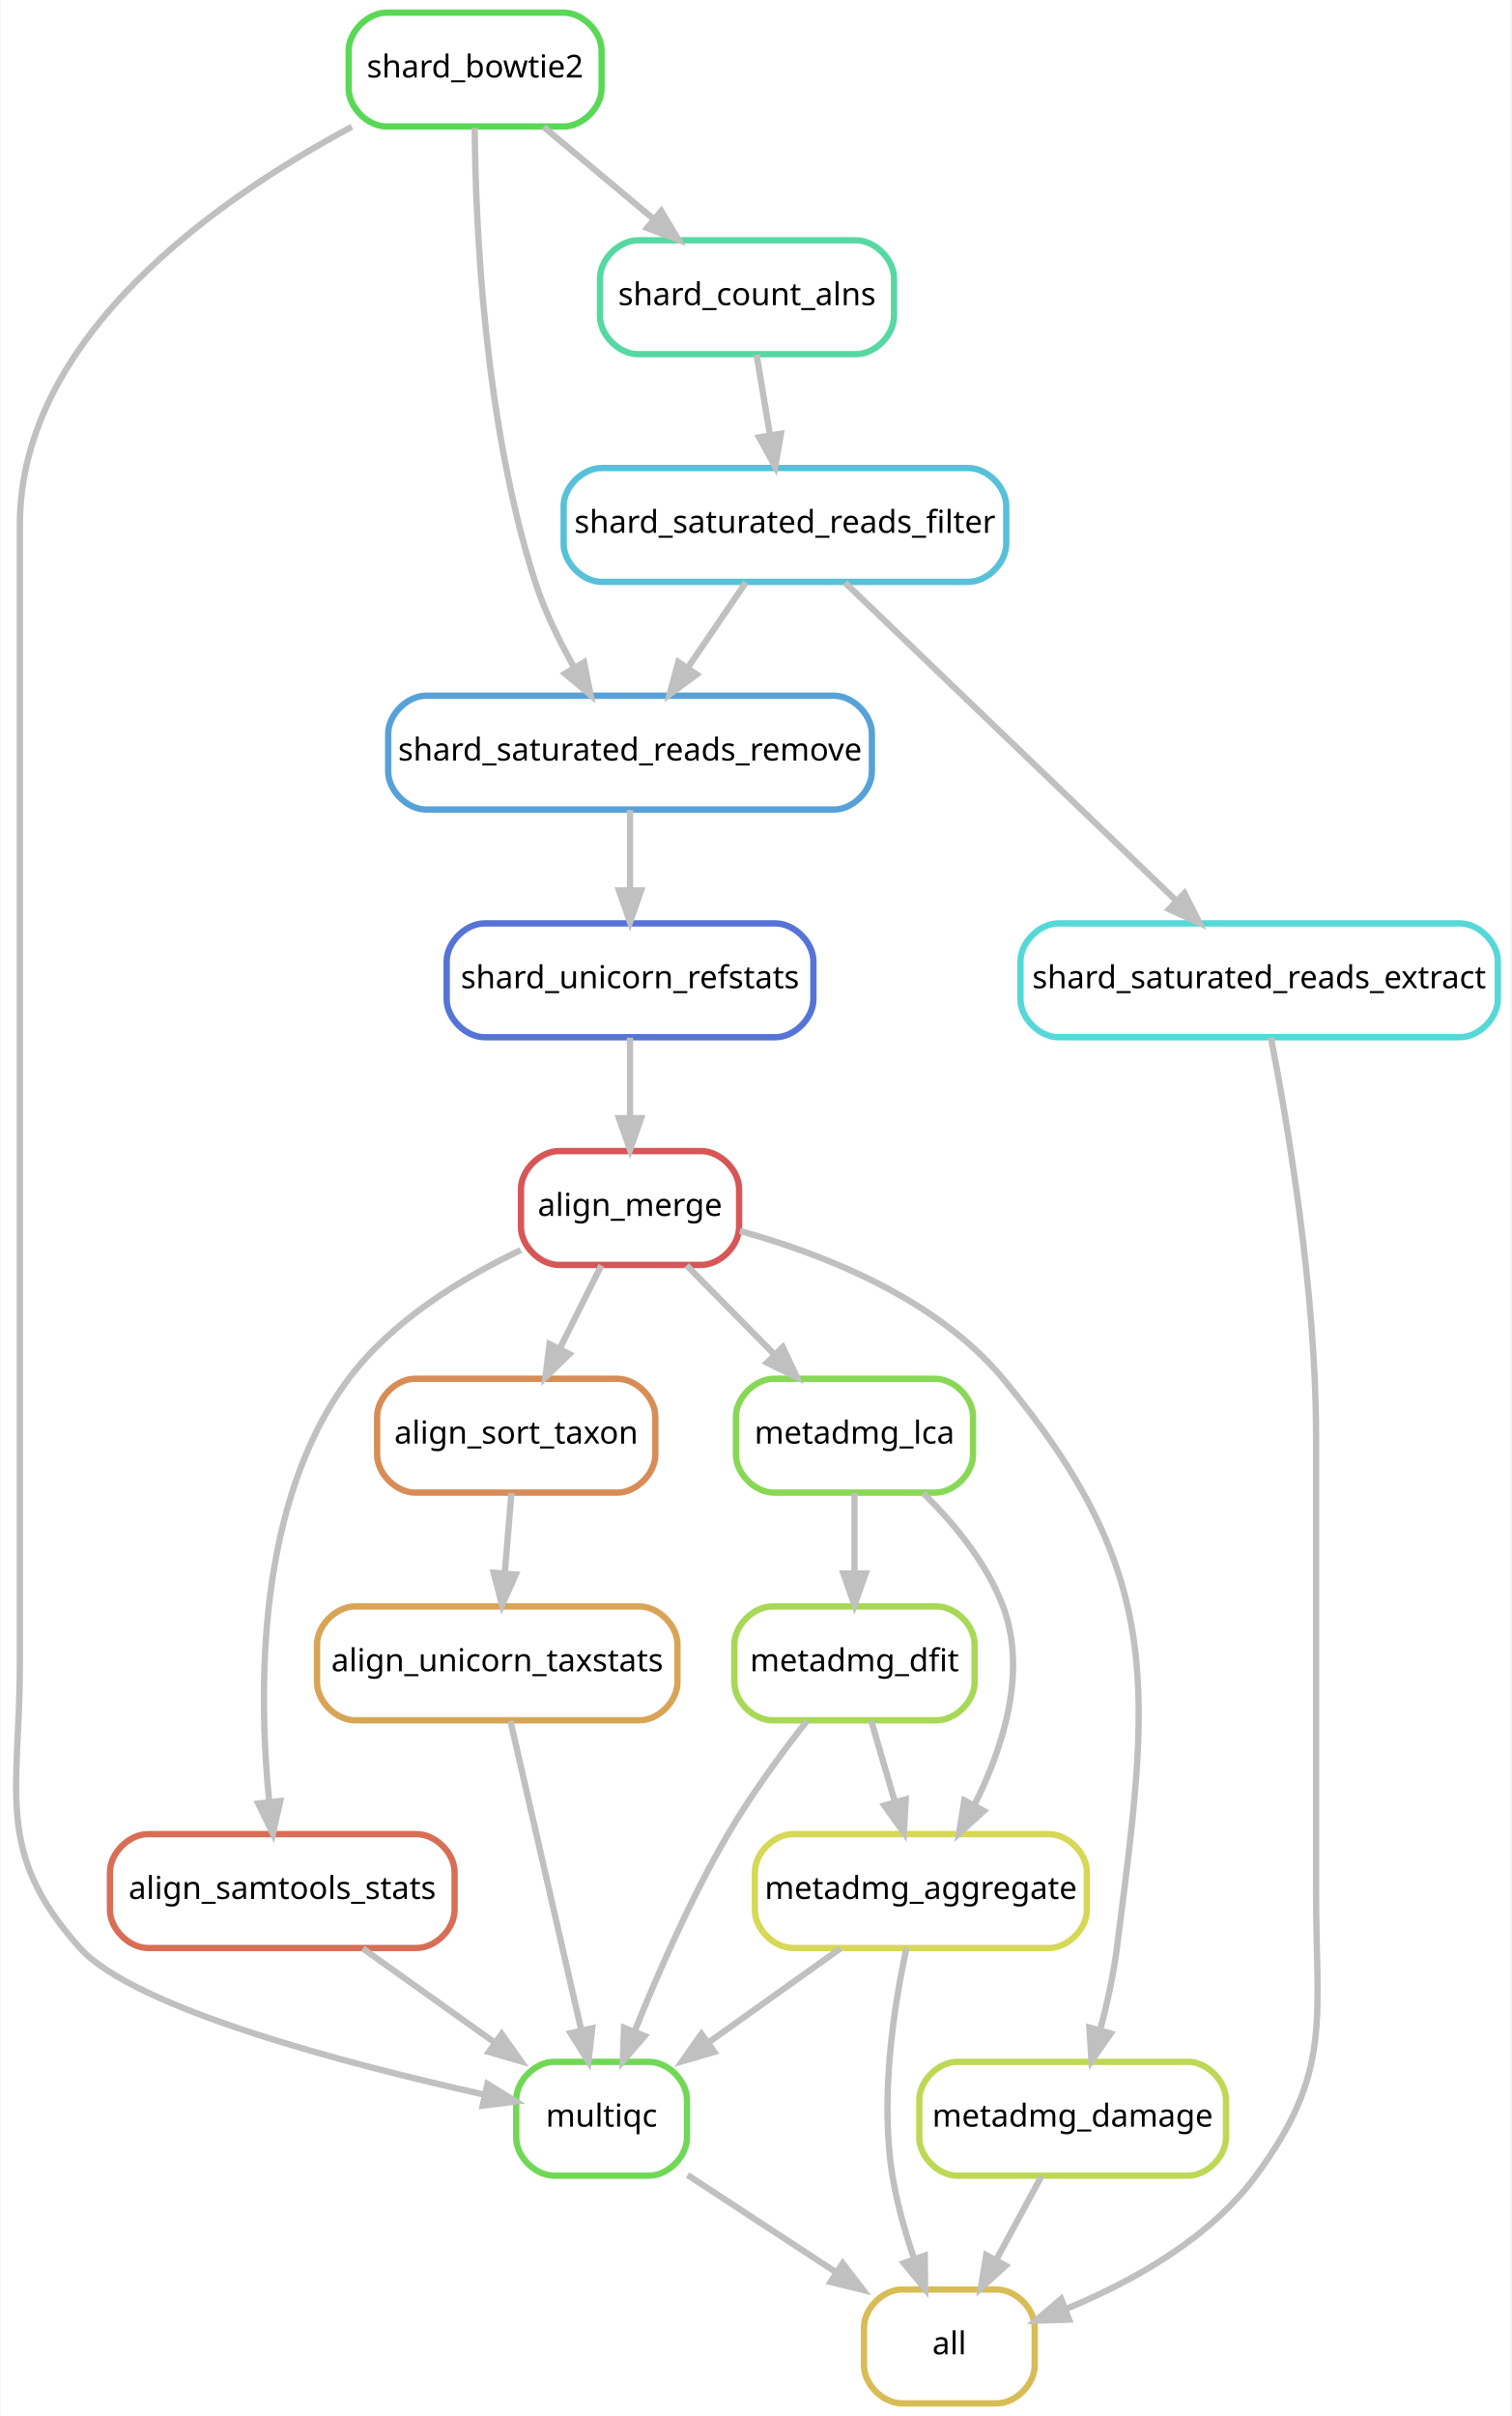
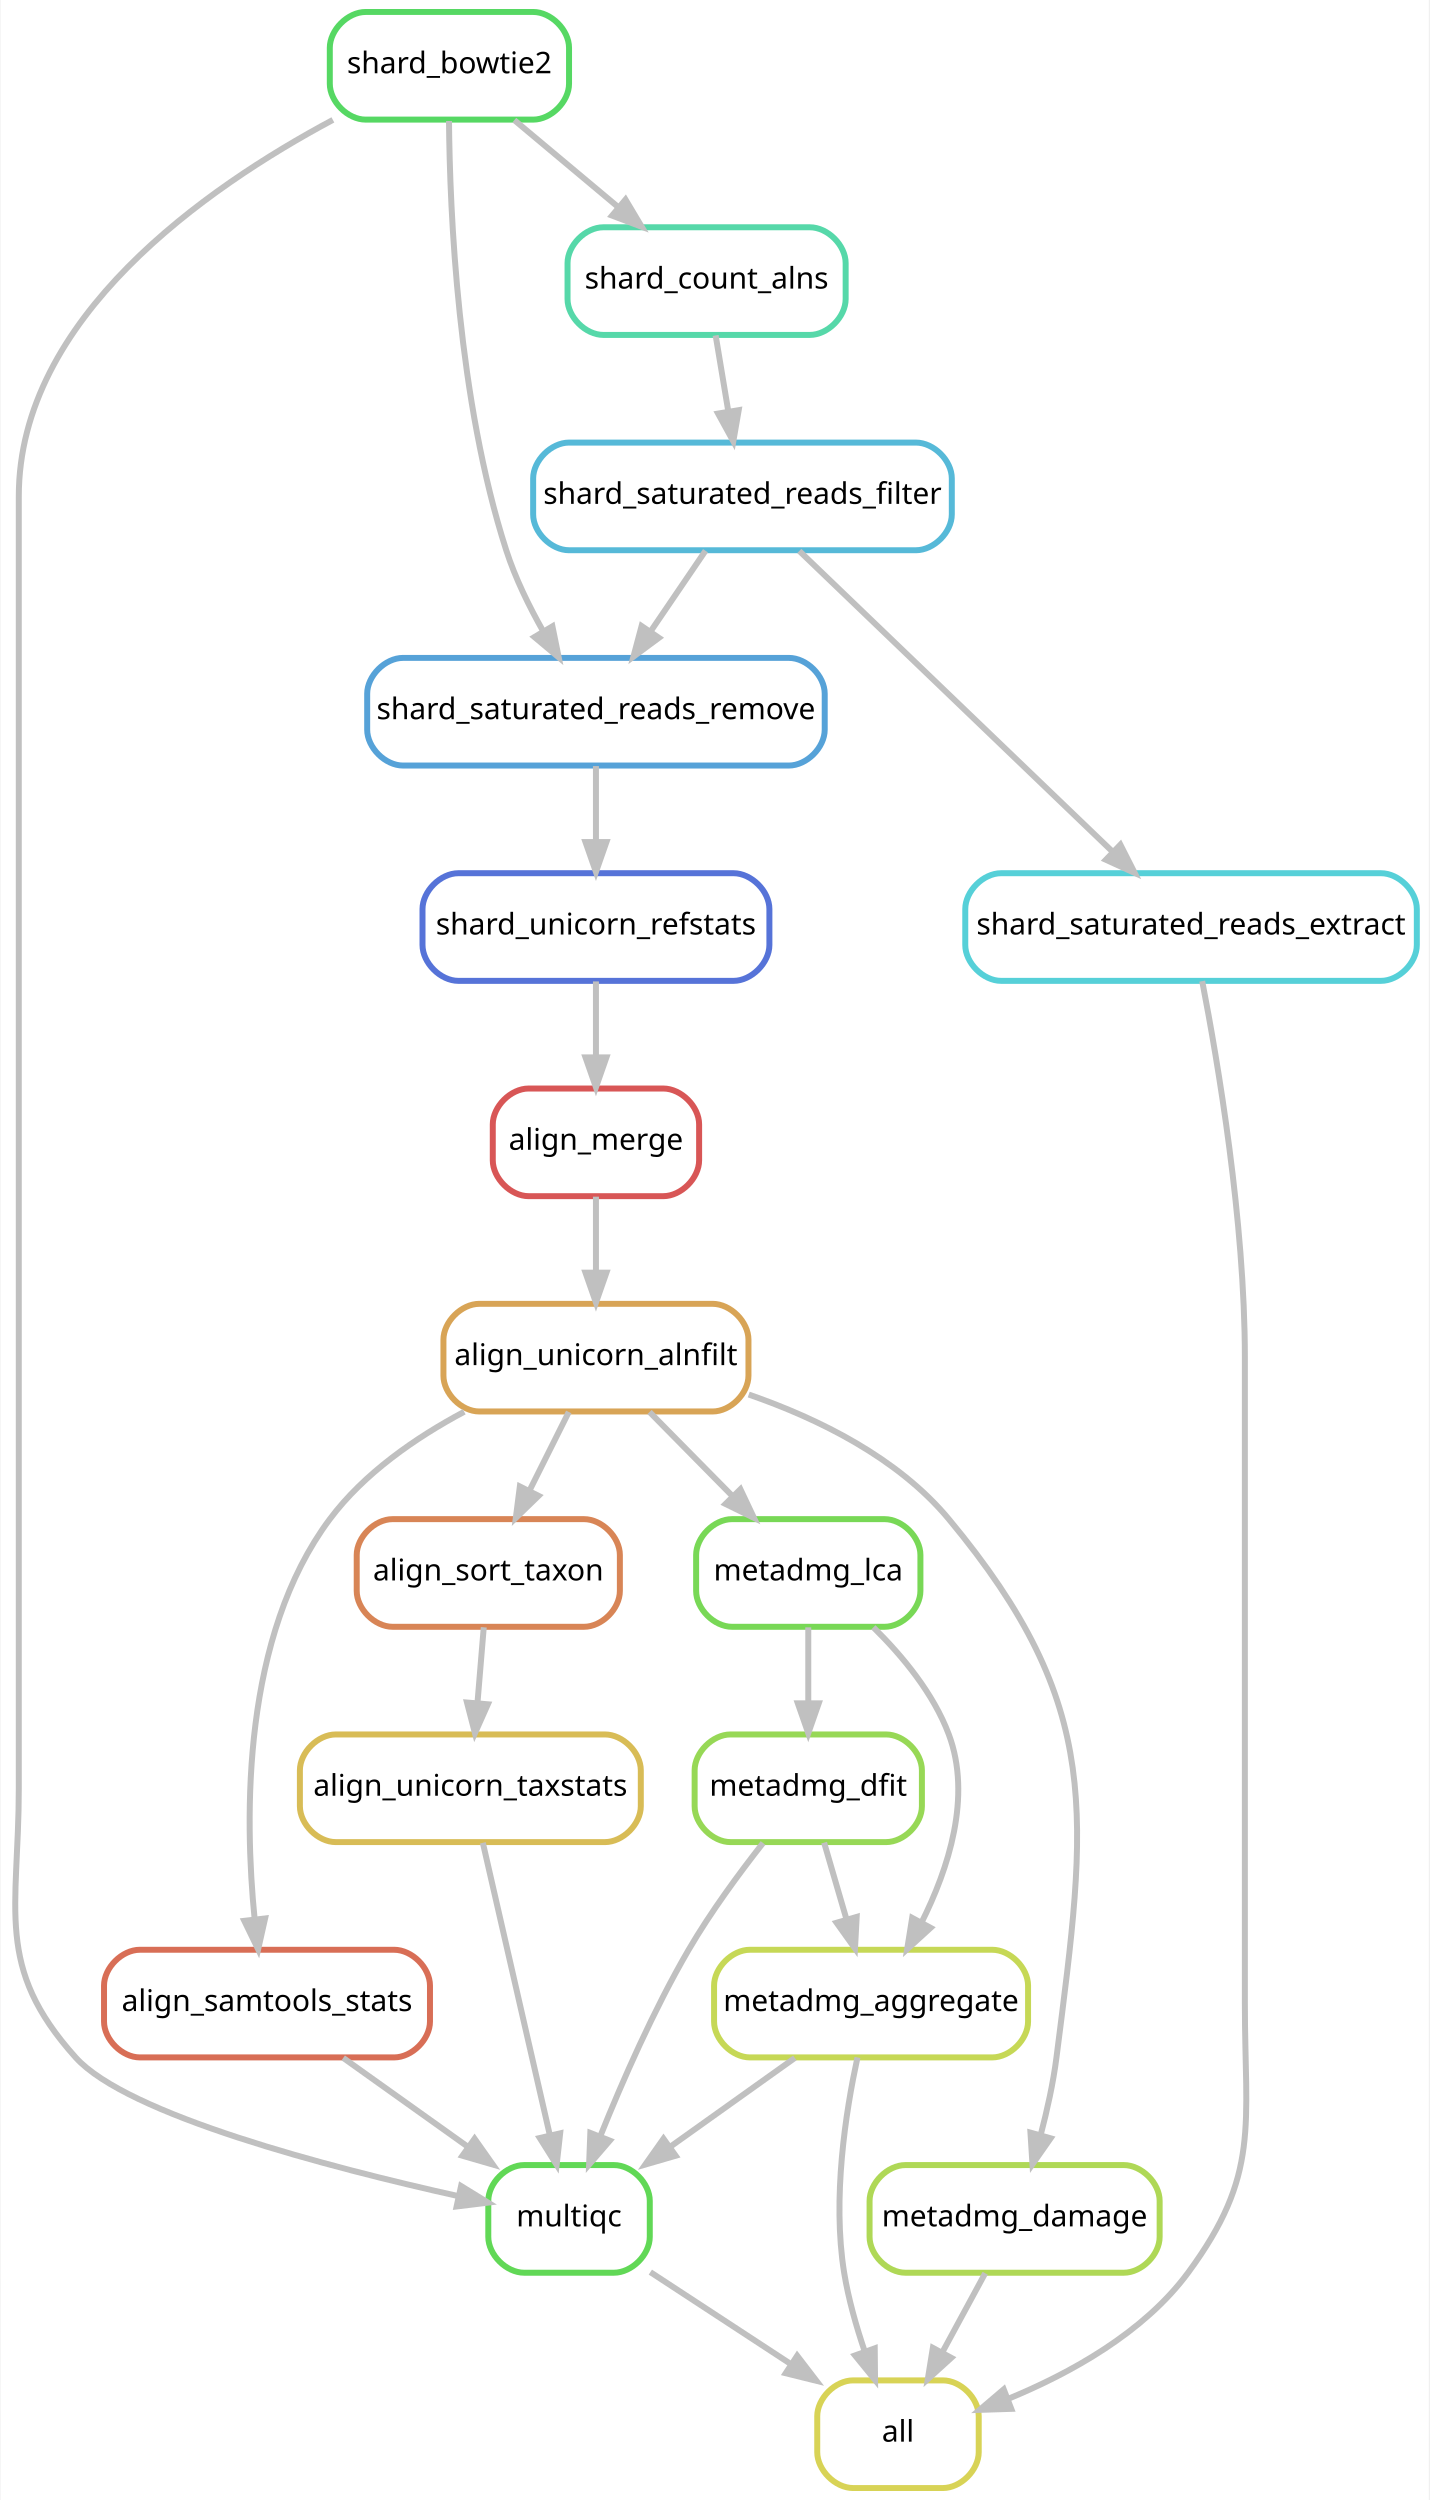
- <svg xmlns="http://www.w3.org/2000/svg" width="478pt" height="764pt" viewBox="0.00 0.00 477.58 764.00">
-   <g id="graph0" class="graph" transform="scale(1 1) rotate(0) translate(4 760)">
-     <polygon fill="#ffffff" stroke="transparent" points="-4,4 -4,-760 473.575,-760 473.575,4 -4,4" />
+ <svg xmlns="http://www.w3.org/2000/svg" width="478pt" height="836pt" viewBox="0.00 0.00 477.58 836.00">
+   <g id="graph0" class="graph" transform="scale(1 1) rotate(0) translate(4 832)">
+     <polygon fill="#ffffff" stroke="transparent" points="-4,4 -4,-832 473.575,-832 473.575,4 -4,4" />
    <g id="node1" class="node">
-       <path fill="none" stroke="#d8bc56" stroke-width="2" d="M311.075,-36C311.075,-36 281.075,-36 281.075,-36 275.075,-36 269.075,-30 269.075,-24 269.075,-24 269.075,-12 269.075,-12 269.075,-6 275.075,0 281.075,0 281.075,0 311.075,0 311.075,0 317.075,0 323.075,-6 323.075,-12 323.075,-12 323.075,-24 323.075,-24 323.075,-30 317.075,-36 311.075,-36" />
+       <path fill="none" stroke="#d8d356" stroke-width="2" d="M311.075,-36C311.075,-36 281.075,-36 281.075,-36 275.075,-36 269.075,-30 269.075,-24 269.075,-24 269.075,-12 269.075,-12 269.075,-6 275.075,0 281.075,0 281.075,0 311.075,0 311.075,0 317.075,0 323.075,-6 323.075,-12 323.075,-12 323.075,-24 323.075,-24 323.075,-30 317.075,-36 311.075,-36" />
      <text text-anchor="middle" x="296.075" y="-15.5" font-family="sans" font-size="10.00" fill="#000000">all</text>
    </g>
    <g id="node2" class="node">
-       <path fill="none" stroke="#70d856" stroke-width="2" d="M201.075,-108C201.075,-108 171.075,-108 171.075,-108 165.075,-108 159.075,-102 159.075,-96 159.075,-96 159.075,-84 159.075,-84 159.075,-78 165.075,-72 171.075,-72 171.075,-72 201.075,-72 201.075,-72 207.075,-72 213.075,-78 213.075,-84 213.075,-84 213.075,-96 213.075,-96 213.075,-102 207.075,-108 201.075,-108" />
+       <path fill="none" stroke="#61d856" stroke-width="2" d="M201.075,-108C201.075,-108 171.075,-108 171.075,-108 165.075,-108 159.075,-102 159.075,-96 159.075,-96 159.075,-84 159.075,-84 159.075,-78 165.075,-72 171.075,-72 171.075,-72 201.075,-72 201.075,-72 207.075,-72 213.075,-78 213.075,-84 213.075,-84 213.075,-96 213.075,-96 213.075,-102 207.075,-108 201.075,-108" />
      <text text-anchor="middle" x="186.075" y="-87.5" font-family="sans" font-size="10.00" fill="#000000">multiqc</text>
    </g>
-     <g id="edge3" class="edge">
+     <g id="edge2" class="edge">
      <path fill="none" stroke="#c0c0c0" stroke-width="2" d="M213.267,-72.202C227.413,-62.943 244.891,-51.502 260.138,-41.522" />
      <polygon fill="#c0c0c0" stroke="#c0c0c0" stroke-width="2" points="262.366,-44.248 268.816,-35.843 258.532,-38.391 262.366,-44.248" />
    </g>
    <g id="node3" class="node">
-       <path fill="none" stroke="#59d856" stroke-width="2" d="M174.075,-756C174.075,-756 118.075,-756 118.075,-756 112.075,-756 106.075,-750 106.075,-744 106.075,-744 106.075,-732 106.075,-732 106.075,-726 112.075,-720 118.075,-720 118.075,-720 174.075,-720 174.075,-720 180.075,-720 186.075,-726 186.075,-732 186.075,-732 186.075,-744 186.075,-744 186.075,-750 180.075,-756 174.075,-756" />
-       <text text-anchor="middle" x="146.075" y="-735.5" font-family="sans" font-size="10.00" fill="#000000">shard_bowtie2</text>
+       <path fill="none" stroke="#56d863" stroke-width="2" d="M174.075,-828C174.075,-828 118.075,-828 118.075,-828 112.075,-828 106.075,-822 106.075,-816 106.075,-816 106.075,-804 106.075,-804 106.075,-798 112.075,-792 118.075,-792 118.075,-792 174.075,-792 174.075,-792 180.075,-792 186.075,-798 186.075,-804 186.075,-804 186.075,-816 186.075,-816 186.075,-822 180.075,-828 174.075,-828" />
+       <text text-anchor="middle" x="146.075" y="-807.5" font-family="sans" font-size="10.00" fill="#000000">shard_bowtie2</text>
    </g>
-     <g id="edge8" class="edge">
-       <path fill="none" stroke="#c0c0c0" stroke-width="2" d="M107.107,-719.911C64.461,-697.11 2.075,-653.574 2.075,-594 2.075,-594 2.075,-594 2.075,-234 2.075,-193.118 -6.226,-174.429 21.075,-144 38.266,-124.84 105.971,-107.208 149.129,-97.595" />
+     <g id="edge6" class="edge">
+       <path fill="none" stroke="#c0c0c0" stroke-width="2" d="M107.107,-791.911C64.461,-769.11 2.075,-725.574 2.075,-666 2.075,-666 2.075,-666 2.075,-234 2.075,-193.118 -6.226,-174.429 21.075,-144 38.266,-124.84 105.971,-107.208 149.129,-97.595" />
      <polygon fill="#c0c0c0" stroke="#c0c0c0" stroke-width="2" points="149.974,-100.993 158.997,-95.441 148.481,-94.154 149.974,-100.993" />
    </g>
-     <g id="node7" class="node">
-       <path fill="none" stroke="#56a2d8" stroke-width="2" d="M259.575,-540C259.575,-540 130.575,-540 130.575,-540 124.575,-540 118.575,-534 118.575,-528 118.575,-528 118.575,-516 118.575,-516 118.575,-510 124.575,-504 130.575,-504 130.575,-504 259.575,-504 259.575,-504 265.575,-504 271.575,-510 271.575,-516 271.575,-516 271.575,-528 271.575,-528 271.575,-534 265.575,-540 259.575,-540" />
-       <text text-anchor="middle" x="195.075" y="-519.5" font-family="sans" font-size="10.00" fill="#000000">shard_saturated_reads_remove</text>
+     <g id="node8" class="node">
+       <path fill="none" stroke="#56a2d8" stroke-width="2" d="M259.575,-612C259.575,-612 130.575,-612 130.575,-612 124.575,-612 118.575,-606 118.575,-600 118.575,-600 118.575,-588 118.575,-588 118.575,-582 124.575,-576 130.575,-576 130.575,-576 259.575,-576 259.575,-576 265.575,-576 271.575,-582 271.575,-588 271.575,-588 271.575,-600 271.575,-600 271.575,-606 265.575,-612 259.575,-612" />
+       <text text-anchor="middle" x="195.075" y="-591.5" font-family="sans" font-size="10.00" fill="#000000">shard_saturated_reads_remove</text>
    </g>
    <g id="edge14" class="edge">
-       <path fill="none" stroke="#c0c0c0" stroke-width="2" d="M145.935,-719.531C146.206,-688.933 148.911,-626.129 165.075,-576 168.073,-566.705 172.733,-557.19 177.495,-548.788" />
-       <polygon fill="#c0c0c0" stroke="#c0c0c0" stroke-width="2" points="180.518,-550.553 182.628,-540.17 174.504,-546.971 180.518,-550.553" />
+       <path fill="none" stroke="#c0c0c0" stroke-width="2" d="M145.935,-791.531C146.206,-760.933 148.911,-698.129 165.075,-648 168.073,-638.705 172.733,-629.19 177.495,-620.788" />
+       <polygon fill="#c0c0c0" stroke="#c0c0c0" stroke-width="2" points="180.518,-622.553 182.628,-612.17 174.504,-618.971 180.518,-622.553" />
    </g>
-     <g id="node9" class="node">
-       <path fill="none" stroke="#56d8a2" stroke-width="2" d="M266.575,-684C266.575,-684 197.575,-684 197.575,-684 191.575,-684 185.575,-678 185.575,-672 185.575,-672 185.575,-660 185.575,-660 185.575,-654 191.575,-648 197.575,-648 197.575,-648 266.575,-648 266.575,-648 272.575,-648 278.575,-654 278.575,-660 278.575,-660 278.575,-672 278.575,-672 278.575,-678 272.575,-684 266.575,-684" />
-       <text text-anchor="middle" x="232.075" y="-663.5" font-family="sans" font-size="10.00" fill="#000000">shard_count_alns</text>
+     <g id="node10" class="node">
+       <path fill="none" stroke="#56d8a9" stroke-width="2" d="M266.575,-756C266.575,-756 197.575,-756 197.575,-756 191.575,-756 185.575,-750 185.575,-744 185.575,-744 185.575,-732 185.575,-732 185.575,-726 191.575,-720 197.575,-720 197.575,-720 266.575,-720 266.575,-720 272.575,-720 278.575,-726 278.575,-732 278.575,-732 278.575,-744 278.575,-744 278.575,-750 272.575,-756 266.575,-756" />
+       <text text-anchor="middle" x="232.075" y="-735.5" font-family="sans" font-size="10.00" fill="#000000">shard_count_alns</text>
    </g>
-     <g id="edge16" class="edge">
-       <path fill="none" stroke="#c0c0c0" stroke-width="2" d="M167.777,-719.831C178.268,-711.048 191.021,-700.371 202.395,-690.849" />
-       <polygon fill="#c0c0c0" stroke="#c0c0c0" stroke-width="2" points="204.96,-693.266 210.381,-684.163 200.467,-687.899 204.96,-693.266" />
+     <g id="edge17" class="edge">
+       <path fill="none" stroke="#c0c0c0" stroke-width="2" d="M167.777,-791.831C178.268,-783.048 191.021,-772.371 202.395,-762.849" />
+       <polygon fill="#c0c0c0" stroke="#c0c0c0" stroke-width="2" points="204.96,-765.266 210.381,-756.163 200.467,-759.899 204.96,-765.266" />
    </g>
    <g id="node4" class="node">
      <path fill="none" stroke="#d86e56" stroke-width="2" d="M127.575,-180C127.575,-180 42.575,-180 42.575,-180 36.575,-180 30.575,-174 30.575,-168 30.575,-168 30.575,-156 30.575,-156 30.575,-150 36.575,-144 42.575,-144 42.575,-144 127.575,-144 127.575,-144 133.575,-144 139.575,-150 139.575,-156 139.575,-156 139.575,-168 139.575,-168 139.575,-174 133.575,-180 127.575,-180" />
      <text text-anchor="middle" x="85.075" y="-159.5" font-family="sans" font-size="10.00" fill="#000000">align_samtools_stats</text>
    </g>
-     <g id="edge6" class="edge">
+     <g id="edge7" class="edge">
      <path fill="none" stroke="#c0c0c0" stroke-width="2" d="M110.562,-143.831C123.241,-134.793 138.735,-123.748 152.381,-114.02" />
      <polygon fill="#c0c0c0" stroke="#c0c0c0" stroke-width="2" points="154.486,-116.818 160.597,-108.163 150.423,-111.118 154.486,-116.818" />
    </g>
    <g id="node5" class="node">
-       <path fill="none" stroke="#d85656" stroke-width="2" d="M217.575,-396C217.575,-396 172.575,-396 172.575,-396 166.575,-396 160.575,-390 160.575,-384 160.575,-384 160.575,-372 160.575,-372 160.575,-366 166.575,-360 172.575,-360 172.575,-360 217.575,-360 217.575,-360 223.575,-360 229.575,-366 229.575,-372 229.575,-372 229.575,-384 229.575,-384 229.575,-390 223.575,-396 217.575,-396" />
-       <text text-anchor="middle" x="195.075" y="-375.5" font-family="sans" font-size="10.00" fill="#000000">align_merge</text>
+       <path fill="none" stroke="#d8a456" stroke-width="2" d="M234.075,-396C234.075,-396 156.075,-396 156.075,-396 150.075,-396 144.075,-390 144.075,-384 144.075,-384 144.075,-372 144.075,-372 144.075,-366 150.075,-360 156.075,-360 156.075,-360 234.075,-360 234.075,-360 240.075,-360 246.075,-366 246.075,-372 246.075,-372 246.075,-384 246.075,-384 246.075,-390 240.075,-396 234.075,-396" />
+       <text text-anchor="middle" x="195.075" y="-375.5" font-family="sans" font-size="10.00" fill="#000000">align_unicorn_alnfilt</text>
    </g>
    <g id="edge10" class="edge">
-       <path fill="none" stroke="#c0c0c0" stroke-width="2" d="M160.52,-364.69C141.826,-355.82 119.814,-342.387 106.075,-324 76.845,-284.882 77.436,-225.097 80.955,-190.144" />
+       <path fill="none" stroke="#c0c0c0" stroke-width="2" d="M151.027,-359.914C134.772,-351.242 117.543,-339.346 106.075,-324 76.845,-284.882 77.436,-225.097 80.955,-190.144" />
      <polygon fill="#c0c0c0" stroke="#c0c0c0" stroke-width="2" points="84.439,-190.48 82.112,-180.144 77.486,-189.675 84.439,-190.48" />
    </g>
-     <g id="node11" class="node">
-       <path fill="none" stroke="#d88d56" stroke-width="2" d="M191.075,-324C191.075,-324 127.075,-324 127.075,-324 121.075,-324 115.075,-318 115.075,-312 115.075,-312 115.075,-300 115.075,-300 115.075,-294 121.075,-288 127.075,-288 127.075,-288 191.075,-288 191.075,-288 197.075,-288 203.075,-294 203.075,-300 203.075,-300 203.075,-312 203.075,-312 203.075,-318 197.075,-324 191.075,-324" />
+     <g id="node12" class="node">
+       <path fill="none" stroke="#d88556" stroke-width="2" d="M191.075,-324C191.075,-324 127.075,-324 127.075,-324 121.075,-324 115.075,-318 115.075,-312 115.075,-312 115.075,-300 115.075,-300 115.075,-294 121.075,-288 127.075,-288 127.075,-288 191.075,-288 191.075,-288 197.075,-288 203.075,-294 203.075,-300 203.075,-300 203.075,-312 203.075,-312 203.075,-318 197.075,-324 191.075,-324" />
      <text text-anchor="middle" x="159.075" y="-303.5" font-family="sans" font-size="10.00" fill="#000000">align_sort_taxon</text>
    </g>
-     <g id="edge18" class="edge">
+     <g id="edge19" class="edge">
      <path fill="none" stroke="#c0c0c0" stroke-width="2" d="M185.991,-359.831C182.014,-351.877 177.26,-342.369 172.862,-333.572" />
      <polygon fill="#c0c0c0" stroke="#c0c0c0" stroke-width="2" points="175.885,-331.792 168.282,-324.413 169.624,-334.923 175.885,-331.792" />
    </g>
-     <g id="node13" class="node">
-       <path fill="none" stroke="#88d856" stroke-width="2" d="M291.575,-324C291.575,-324 240.575,-324 240.575,-324 234.575,-324 228.575,-318 228.575,-312 228.575,-312 228.575,-300 228.575,-300 228.575,-294 234.575,-288 240.575,-288 240.575,-288 291.575,-288 291.575,-288 297.575,-288 303.575,-294 303.575,-300 303.575,-300 303.575,-312 303.575,-312 303.575,-318 297.575,-324 291.575,-324" />
+     <g id="node14" class="node">
+       <path fill="none" stroke="#78d856" stroke-width="2" d="M291.575,-324C291.575,-324 240.575,-324 240.575,-324 234.575,-324 228.575,-318 228.575,-312 228.575,-312 228.575,-300 228.575,-300 228.575,-294 234.575,-288 240.575,-288 240.575,-288 291.575,-288 291.575,-288 297.575,-288 303.575,-294 303.575,-300 303.575,-300 303.575,-312 303.575,-312 303.575,-318 297.575,-324 291.575,-324" />
      <text text-anchor="middle" x="266.075" y="-303.5" font-family="sans" font-size="10.00" fill="#000000">metadmg_lca</text>
    </g>
-     <g id="edge20" class="edge">
+     <g id="edge21" class="edge">
      <path fill="none" stroke="#c0c0c0" stroke-width="2" d="M212.992,-359.831C221.42,-351.285 231.617,-340.944 240.811,-331.62" />
      <polygon fill="#c0c0c0" stroke="#c0c0c0" stroke-width="2" points="243.389,-333.991 247.918,-324.413 238.404,-329.076 243.389,-333.991" />
    </g>
-     <g id="node16" class="node">
-       <path fill="none" stroke="#bed856" stroke-width="2" d="M371.575,-108C371.575,-108 298.575,-108 298.575,-108 292.575,-108 286.575,-102 286.575,-96 286.575,-96 286.575,-84 286.575,-84 286.575,-78 292.575,-72 298.575,-72 298.575,-72 371.575,-72 371.575,-72 377.575,-72 383.575,-78 383.575,-84 383.575,-84 383.575,-96 383.575,-96 383.575,-102 377.575,-108 371.575,-108" />
+     <g id="node17" class="node">
+       <path fill="none" stroke="#afd856" stroke-width="2" d="M371.575,-108C371.575,-108 298.575,-108 298.575,-108 292.575,-108 286.575,-102 286.575,-96 286.575,-96 286.575,-84 286.575,-84 286.575,-78 292.575,-72 298.575,-72 298.575,-72 371.575,-72 371.575,-72 377.575,-72 383.575,-78 383.575,-84 383.575,-84 383.575,-96 383.575,-96 383.575,-102 377.575,-108 371.575,-108" />
      <text text-anchor="middle" x="335.075" y="-87.5" font-family="sans" font-size="10.00" fill="#000000">metadmg_damage</text>
    </g>
-     <g id="edge24" class="edge">
-       <path fill="none" stroke="#c0c0c0" stroke-width="2" d="M229.796,-370.746C256.387,-363.401 291.982,-349.386 313.075,-324 365.214,-261.25 359.396,-224.929 349.075,-144 347.99,-135.489 345.979,-126.401 343.813,-118.156" />
+     <g id="edge25" class="edge">
+       <path fill="none" stroke="#c0c0c0" stroke-width="2" d="M246.165,-365.668C269.688,-357.518 296.086,-344.447 313.075,-324 365.214,-261.25 359.396,-224.929 349.075,-144 347.99,-135.489 345.979,-126.401 343.813,-118.156" />
      <polygon fill="#c0c0c0" stroke="#c0c0c0" stroke-width="2" points="347.112,-116.954 341.045,-108.268 340.371,-118.841 347.112,-116.954" />
    </g>
    <g id="node6" class="node">
-       <path fill="none" stroke="#5673d8" stroke-width="2" d="M241.075,-468C241.075,-468 149.075,-468 149.075,-468 143.075,-468 137.075,-462 137.075,-456 137.075,-456 137.075,-444 137.075,-444 137.075,-438 143.075,-432 149.075,-432 149.075,-432 241.075,-432 241.075,-432 247.075,-432 253.075,-438 253.075,-444 253.075,-444 253.075,-456 253.075,-456 253.075,-462 247.075,-468 241.075,-468" />
-       <text text-anchor="middle" x="195.075" y="-447.5" font-family="sans" font-size="10.00" fill="#000000">shard_unicorn_refstats</text>
+       <path fill="none" stroke="#d85656" stroke-width="2" d="M217.575,-468C217.575,-468 172.575,-468 172.575,-468 166.575,-468 160.575,-462 160.575,-456 160.575,-456 160.575,-444 160.575,-444 160.575,-438 166.575,-432 172.575,-432 172.575,-432 217.575,-432 217.575,-432 223.575,-432 229.575,-438 229.575,-444 229.575,-444 229.575,-456 229.575,-456 229.575,-462 223.575,-468 217.575,-468" />
+       <text text-anchor="middle" x="195.075" y="-447.5" font-family="sans" font-size="10.00" fill="#000000">align_merge</text>
    </g>
    <g id="edge11" class="edge">
      <path fill="none" stroke="#c0c0c0" stroke-width="2" d="M195.075,-431.831C195.075,-424.131 195.075,-414.974 195.075,-406.417" />
      <polygon fill="#c0c0c0" stroke="#c0c0c0" stroke-width="2" points="198.576,-406.413 195.075,-396.413 191.576,-406.413 198.576,-406.413" />
    </g>
+     <g id="node7" class="node">
+       <path fill="none" stroke="#5673d8" stroke-width="2" d="M241.075,-540C241.075,-540 149.075,-540 149.075,-540 143.075,-540 137.075,-534 137.075,-528 137.075,-528 137.075,-516 137.075,-516 137.075,-510 143.075,-504 149.075,-504 149.075,-504 241.075,-504 241.075,-504 247.075,-504 253.075,-510 253.075,-516 253.075,-516 253.075,-528 253.075,-528 253.075,-534 247.075,-540 241.075,-540" />
+       <text text-anchor="middle" x="195.075" y="-519.5" font-family="sans" font-size="10.00" fill="#000000">shard_unicorn_refstats</text>
+     </g>
    <g id="edge12" class="edge">
      <path fill="none" stroke="#c0c0c0" stroke-width="2" d="M195.075,-503.831C195.075,-496.131 195.075,-486.974 195.075,-478.417" />
      <polygon fill="#c0c0c0" stroke="#c0c0c0" stroke-width="2" points="198.576,-478.413 195.075,-468.413 191.576,-478.413 198.576,-478.413" />
    </g>
-     <g id="node8" class="node">
-       <path fill="none" stroke="#56c1d8" stroke-width="2" d="M302.075,-612C302.075,-612 186.075,-612 186.075,-612 180.075,-612 174.075,-606 174.075,-600 174.075,-600 174.075,-588 174.075,-588 174.075,-582 180.075,-576 186.075,-576 186.075,-576 302.075,-576 302.075,-576 308.075,-576 314.075,-582 314.075,-588 314.075,-588 314.075,-600 314.075,-600 314.075,-606 308.075,-612 302.075,-612" />
-       <text text-anchor="middle" x="244.075" y="-591.5" font-family="sans" font-size="10.00" fill="#000000">shard_saturated_reads_filter</text>
+     <g id="edge13" class="edge">
+       <path fill="none" stroke="#c0c0c0" stroke-width="2" d="M195.075,-575.831C195.075,-568.131 195.075,-558.974 195.075,-550.417" />
+       <polygon fill="#c0c0c0" stroke="#c0c0c0" stroke-width="2" points="198.576,-550.413 195.075,-540.413 191.576,-550.413 198.576,-550.413" />
    </g>
-     <g id="edge13" class="edge">
-       <path fill="none" stroke="#c0c0c0" stroke-width="2" d="M231.711,-575.831C226.125,-567.623 219.412,-557.761 213.268,-548.732" />
-       <polygon fill="#c0c0c0" stroke="#c0c0c0" stroke-width="2" points="216.126,-546.711 207.607,-540.413 210.339,-550.65 216.126,-546.711" />
-     </g>
-     <g id="node15" class="node">
-       <path fill="none" stroke="#56d8d8" stroke-width="2" d="M457.575,-468C457.575,-468 330.575,-468 330.575,-468 324.575,-468 318.575,-462 318.575,-456 318.575,-456 318.575,-444 318.575,-444 318.575,-438 324.575,-432 330.575,-432 330.575,-432 457.575,-432 457.575,-432 463.575,-432 469.575,-438 469.575,-444 469.575,-444 469.575,-456 469.575,-456 469.575,-462 463.575,-468 457.575,-468" />
-       <text text-anchor="middle" x="394.075" y="-447.5" font-family="sans" font-size="10.00" fill="#000000">shard_saturated_reads_extract</text>
-     </g>
-     <g id="edge23" class="edge">
-       <path fill="none" stroke="#c0c0c0" stroke-width="2" d="M263.073,-575.762C289.559,-550.335 337.695,-504.125 367.662,-475.357" />
-       <polygon fill="#c0c0c0" stroke="#c0c0c0" stroke-width="2" points="370.442,-477.54 375.232,-468.09 365.594,-472.49 370.442,-477.54" />
+     <g id="node9" class="node">
+       <path fill="none" stroke="#56b9d8" stroke-width="2" d="M302.075,-684C302.075,-684 186.075,-684 186.075,-684 180.075,-684 174.075,-678 174.075,-672 174.075,-672 174.075,-660 174.075,-660 174.075,-654 180.075,-648 186.075,-648 186.075,-648 302.075,-648 302.075,-648 308.075,-648 314.075,-654 314.075,-660 314.075,-660 314.075,-672 314.075,-672 314.075,-678 308.075,-684 302.075,-684" />
+       <text text-anchor="middle" x="244.075" y="-663.5" font-family="sans" font-size="10.00" fill="#000000">shard_saturated_reads_filter</text>
    </g>
    <g id="edge15" class="edge">
-       <path fill="none" stroke="#c0c0c0" stroke-width="2" d="M235.104,-647.831C236.387,-640.131 237.913,-630.974 239.339,-622.417" />
-       <polygon fill="#c0c0c0" stroke="#c0c0c0" stroke-width="2" points="242.815,-622.853 241.007,-612.413 235.91,-621.702 242.815,-622.853" />
+       <path fill="none" stroke="#c0c0c0" stroke-width="2" d="M231.711,-647.831C226.125,-639.623 219.412,-629.761 213.268,-620.732" />
+       <polygon fill="#c0c0c0" stroke="#c0c0c0" stroke-width="2" points="216.126,-618.711 207.607,-612.413 210.339,-622.65 216.126,-618.711" />
    </g>
-     <g id="node10" class="node">
-       <path fill="none" stroke="#d8a456" stroke-width="2" d="M198.075,-252C198.075,-252 108.075,-252 108.075,-252 102.075,-252 96.075,-246 96.075,-240 96.075,-240 96.075,-228 96.075,-228 96.075,-222 102.075,-216 108.075,-216 108.075,-216 198.075,-216 198.075,-216 204.075,-216 210.075,-222 210.075,-228 210.075,-228 210.075,-240 210.075,-240 210.075,-246 204.075,-252 198.075,-252" />
+     <g id="node16" class="node">
+       <path fill="none" stroke="#56d0d8" stroke-width="2" d="M457.575,-540C457.575,-540 330.575,-540 330.575,-540 324.575,-540 318.575,-534 318.575,-528 318.575,-528 318.575,-516 318.575,-516 318.575,-510 324.575,-504 330.575,-504 330.575,-504 457.575,-504 457.575,-504 463.575,-504 469.575,-510 469.575,-516 469.575,-516 469.575,-528 469.575,-528 469.575,-534 463.575,-540 457.575,-540" />
+       <text text-anchor="middle" x="394.075" y="-519.5" font-family="sans" font-size="10.00" fill="#000000">shard_saturated_reads_extract</text>
+     </g>
+     <g id="edge24" class="edge">
+       <path fill="none" stroke="#c0c0c0" stroke-width="2" d="M263.073,-647.762C289.559,-622.335 337.695,-576.125 367.662,-547.357" />
+       <polygon fill="#c0c0c0" stroke="#c0c0c0" stroke-width="2" points="370.442,-549.54 375.232,-540.09 365.594,-544.49 370.442,-549.54" />
+     </g>
+     <g id="edge16" class="edge">
+       <path fill="none" stroke="#c0c0c0" stroke-width="2" d="M235.104,-719.831C236.387,-712.131 237.913,-702.974 239.339,-694.417" />
+       <polygon fill="#c0c0c0" stroke="#c0c0c0" stroke-width="2" points="242.815,-694.853 241.007,-684.413 235.91,-693.702 242.815,-694.853" />
+     </g>
+     <g id="node11" class="node">
+       <path fill="none" stroke="#d8bc56" stroke-width="2" d="M198.075,-252C198.075,-252 108.075,-252 108.075,-252 102.075,-252 96.075,-246 96.075,-240 96.075,-240 96.075,-228 96.075,-228 96.075,-222 102.075,-216 108.075,-216 108.075,-216 198.075,-216 198.075,-216 204.075,-216 210.075,-222 210.075,-228 210.075,-228 210.075,-240 210.075,-240 210.075,-246 204.075,-252 198.075,-252" />
      <text text-anchor="middle" x="153.075" y="-231.5" font-family="sans" font-size="10.00" fill="#000000">align_unicorn_taxstats</text>
    </g>
    <g id="edge5" class="edge">
      <path fill="none" stroke="#c0c0c0" stroke-width="2" d="M157.255,-215.762C162.908,-191.093 173.045,-146.86 179.665,-117.973" />
      <polygon fill="#c0c0c0" stroke="#c0c0c0" stroke-width="2" points="183.108,-118.619 181.93,-108.09 176.285,-117.055 183.108,-118.619" />
    </g>
-     <g id="edge17" class="edge">
+     <g id="edge18" class="edge">
      <path fill="none" stroke="#c0c0c0" stroke-width="2" d="M157.561,-287.831C156.92,-280.131 156.157,-270.974 155.444,-262.417" />
      <polygon fill="#c0c0c0" stroke="#c0c0c0" stroke-width="2" points="158.928,-262.088 154.61,-252.413 151.952,-262.669 158.928,-262.088" />
    </g>
-     <g id="node12" class="node">
-       <path fill="none" stroke="#a7d856" stroke-width="2" d="M292.075,-252C292.075,-252 240.075,-252 240.075,-252 234.075,-252 228.075,-246 228.075,-240 228.075,-240 228.075,-228 228.075,-228 228.075,-222 234.075,-216 240.075,-216 240.075,-216 292.075,-216 292.075,-216 298.075,-216 304.075,-222 304.075,-228 304.075,-228 304.075,-240 304.075,-240 304.075,-246 298.075,-252 292.075,-252" />
+     <g id="node13" class="node">
+       <path fill="none" stroke="#97d856" stroke-width="2" d="M292.075,-252C292.075,-252 240.075,-252 240.075,-252 234.075,-252 228.075,-246 228.075,-240 228.075,-240 228.075,-228 228.075,-228 228.075,-222 234.075,-216 240.075,-216 240.075,-216 292.075,-216 292.075,-216 298.075,-216 304.075,-222 304.075,-228 304.075,-228 304.075,-240 304.075,-240 304.075,-246 298.075,-252 292.075,-252" />
      <text text-anchor="middle" x="266.075" y="-231.5" font-family="sans" font-size="10.00" fill="#000000">metadmg_dfit</text>
    </g>
    <g id="edge9" class="edge">
      <path fill="none" stroke="#c0c0c0" stroke-width="2" d="M250.951,-215.703C242.975,-205.558 233.363,-192.498 226.075,-180 214.375,-159.934 203.829,-135.822 196.507,-117.608" />
      <polygon fill="#c0c0c0" stroke="#c0c0c0" stroke-width="2" points="199.706,-116.179 192.784,-108.158 193.193,-118.745 199.706,-116.179" />
    </g>
-     <g id="node14" class="node">
-       <path fill="none" stroke="#d6d856" stroke-width="2" d="M327.575,-180C327.575,-180 246.575,-180 246.575,-180 240.575,-180 234.575,-174 234.575,-168 234.575,-168 234.575,-156 234.575,-156 234.575,-150 240.575,-144 246.575,-144 246.575,-144 327.575,-144 327.575,-144 333.575,-144 339.575,-150 339.575,-156 339.575,-156 339.575,-168 339.575,-168 339.575,-174 333.575,-180 327.575,-180" />
+     <g id="node15" class="node">
+       <path fill="none" stroke="#c6d856" stroke-width="2" d="M327.575,-180C327.575,-180 246.575,-180 246.575,-180 240.575,-180 234.575,-174 234.575,-168 234.575,-168 234.575,-156 234.575,-156 234.575,-150 240.575,-144 246.575,-144 246.575,-144 327.575,-144 327.575,-144 333.575,-144 339.575,-150 339.575,-156 339.575,-156 339.575,-168 339.575,-168 339.575,-174 333.575,-180 327.575,-180" />
      <text text-anchor="middle" x="287.075" y="-159.5" font-family="sans" font-size="10.00" fill="#000000">metadmg_aggregate</text>
    </g>
-     <g id="edge22" class="edge">
+     <g id="edge23" class="edge">
      <path fill="none" stroke="#c0c0c0" stroke-width="2" d="M271.375,-215.831C273.645,-208.046 276.35,-198.773 278.87,-190.135" />
      <polygon fill="#c0c0c0" stroke="#c0c0c0" stroke-width="2" points="282.265,-190.993 281.705,-180.413 275.545,-189.033 282.265,-190.993" />
    </g>
-     <g id="edge19" class="edge">
+     <g id="edge20" class="edge">
      <path fill="none" stroke="#c0c0c0" stroke-width="2" d="M266.075,-287.831C266.075,-280.131 266.075,-270.974 266.075,-262.417" />
      <polygon fill="#c0c0c0" stroke="#c0c0c0" stroke-width="2" points="269.575,-262.413 266.075,-252.413 262.575,-262.413 269.575,-262.413" />
    </g>
-     <g id="edge21" class="edge">
+     <g id="edge22" class="edge">
      <path fill="none" stroke="#c0c0c0" stroke-width="2" d="M287.843,-287.817C297.548,-278.282 307.935,-265.736 313.075,-252 320.842,-231.246 312.977,-207.09 303.919,-189.032" />
      <polygon fill="#c0c0c0" stroke="#c0c0c0" stroke-width="2" points="306.979,-187.333 299.15,-180.195 300.819,-190.657 306.979,-187.333" />
    </g>
-     <g id="edge2" class="edge">
+     <g id="edge4" class="edge">
      <path fill="none" stroke="#c0c0c0" stroke-width="2" d="M282.53,-143.986C278.573,-125.756 274.051,-96.8 278.075,-72 279.493,-63.262 282.123,-54.028 284.943,-45.714" />
      <polygon fill="#c0c0c0" stroke="#c0c0c0" stroke-width="2" points="288.301,-46.719 288.408,-36.124 281.717,-44.34 288.301,-46.719" />
    </g>
-     <g id="edge7" class="edge">
+     <g id="edge8" class="edge">
      <path fill="none" stroke="#c0c0c0" stroke-width="2" d="M261.589,-143.831C248.91,-134.793 233.416,-123.748 219.77,-114.02" />
      <polygon fill="#c0c0c0" stroke="#c0c0c0" stroke-width="2" points="221.728,-111.118 211.554,-108.163 217.665,-116.818 221.728,-111.118" />
    </g>
    <g id="edge1" class="edge">
-       <path fill="none" stroke="#c0c0c0" stroke-width="2" d="M397.805,-431.905C403.077,-404.705 412.075,-351.602 412.075,-306 412.075,-306 412.075,-306 412.075,-162 412.075,-121.118 417.34,-104.902 393.075,-72 378.262,-51.913 353.616,-38.331 332.875,-29.812" />
+       <path fill="none" stroke="#c0c0c0" stroke-width="2" d="M397.805,-503.905C403.077,-476.705 412.075,-423.602 412.075,-378 412.075,-378 412.075,-378 412.075,-162 412.075,-121.118 417.34,-104.902 393.075,-72 378.262,-51.913 353.616,-38.331 332.875,-29.812" />
      <polygon fill="#c0c0c0" stroke="#c0c0c0" stroke-width="2" points="333.958,-26.479 323.369,-26.14 331.436,-33.008 333.958,-26.479" />
    </g>
-     <g id="edge4" class="edge">
+     <g id="edge3" class="edge">
      <path fill="none" stroke="#c0c0c0" stroke-width="2" d="M325.234,-71.831C320.88,-63.792 315.666,-54.167 310.858,-45.292" />
      <polygon fill="#c0c0c0" stroke="#c0c0c0" stroke-width="2" points="313.89,-43.539 306.049,-36.413 307.735,-46.873 313.89,-43.539" />
    </g>
  </g>
</svg>
